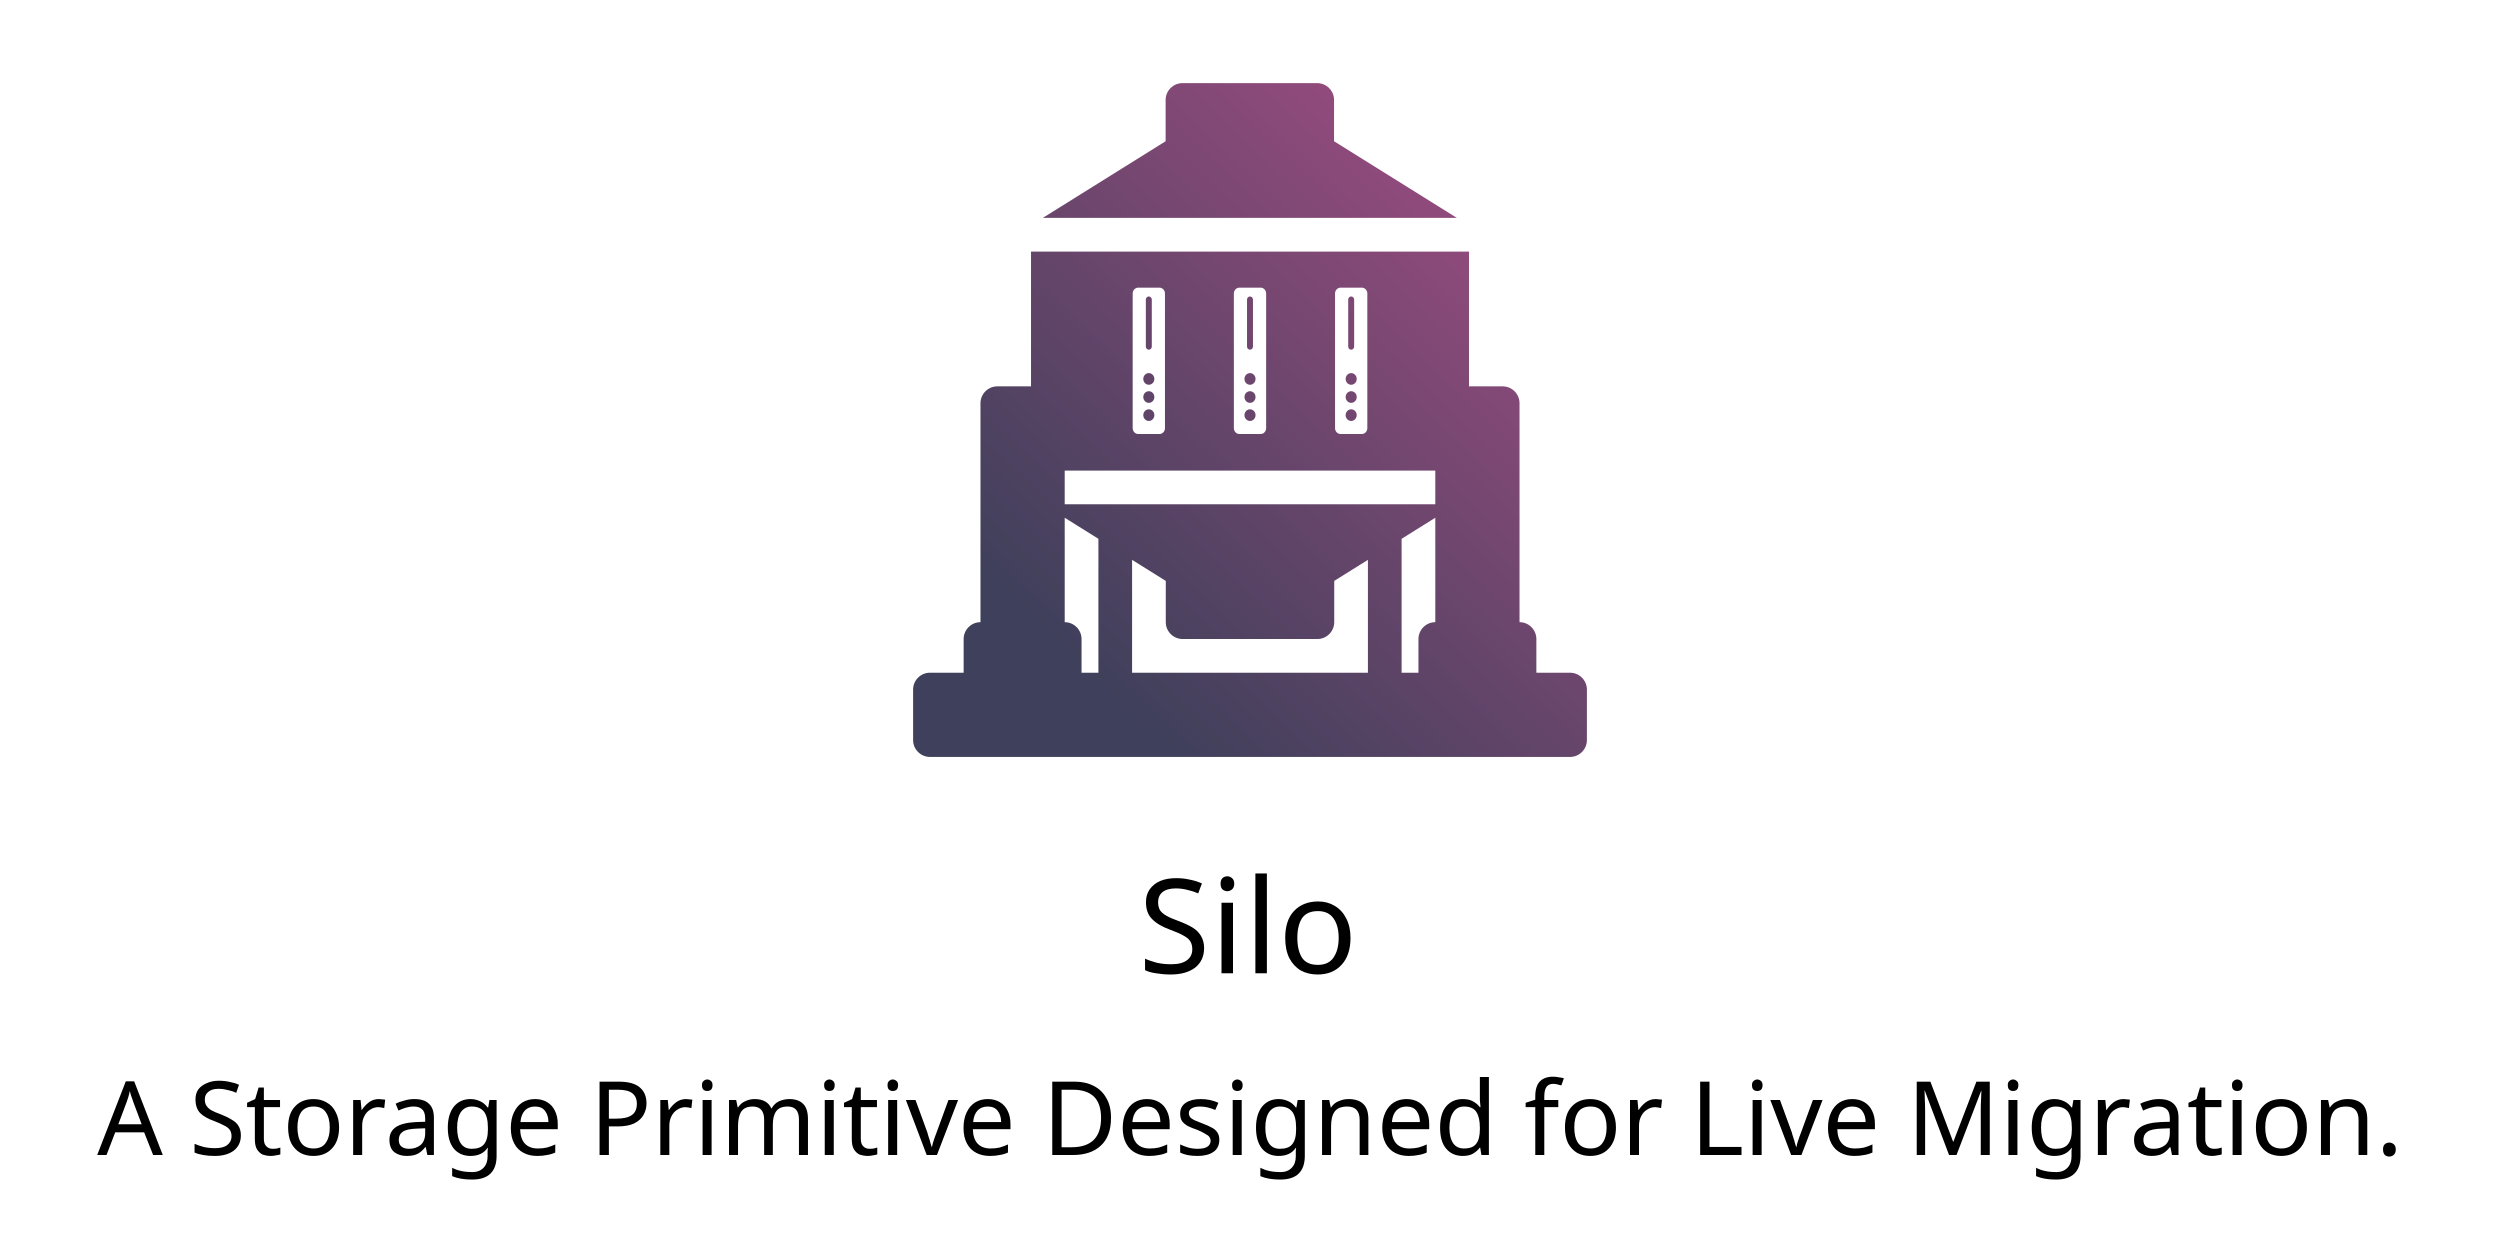
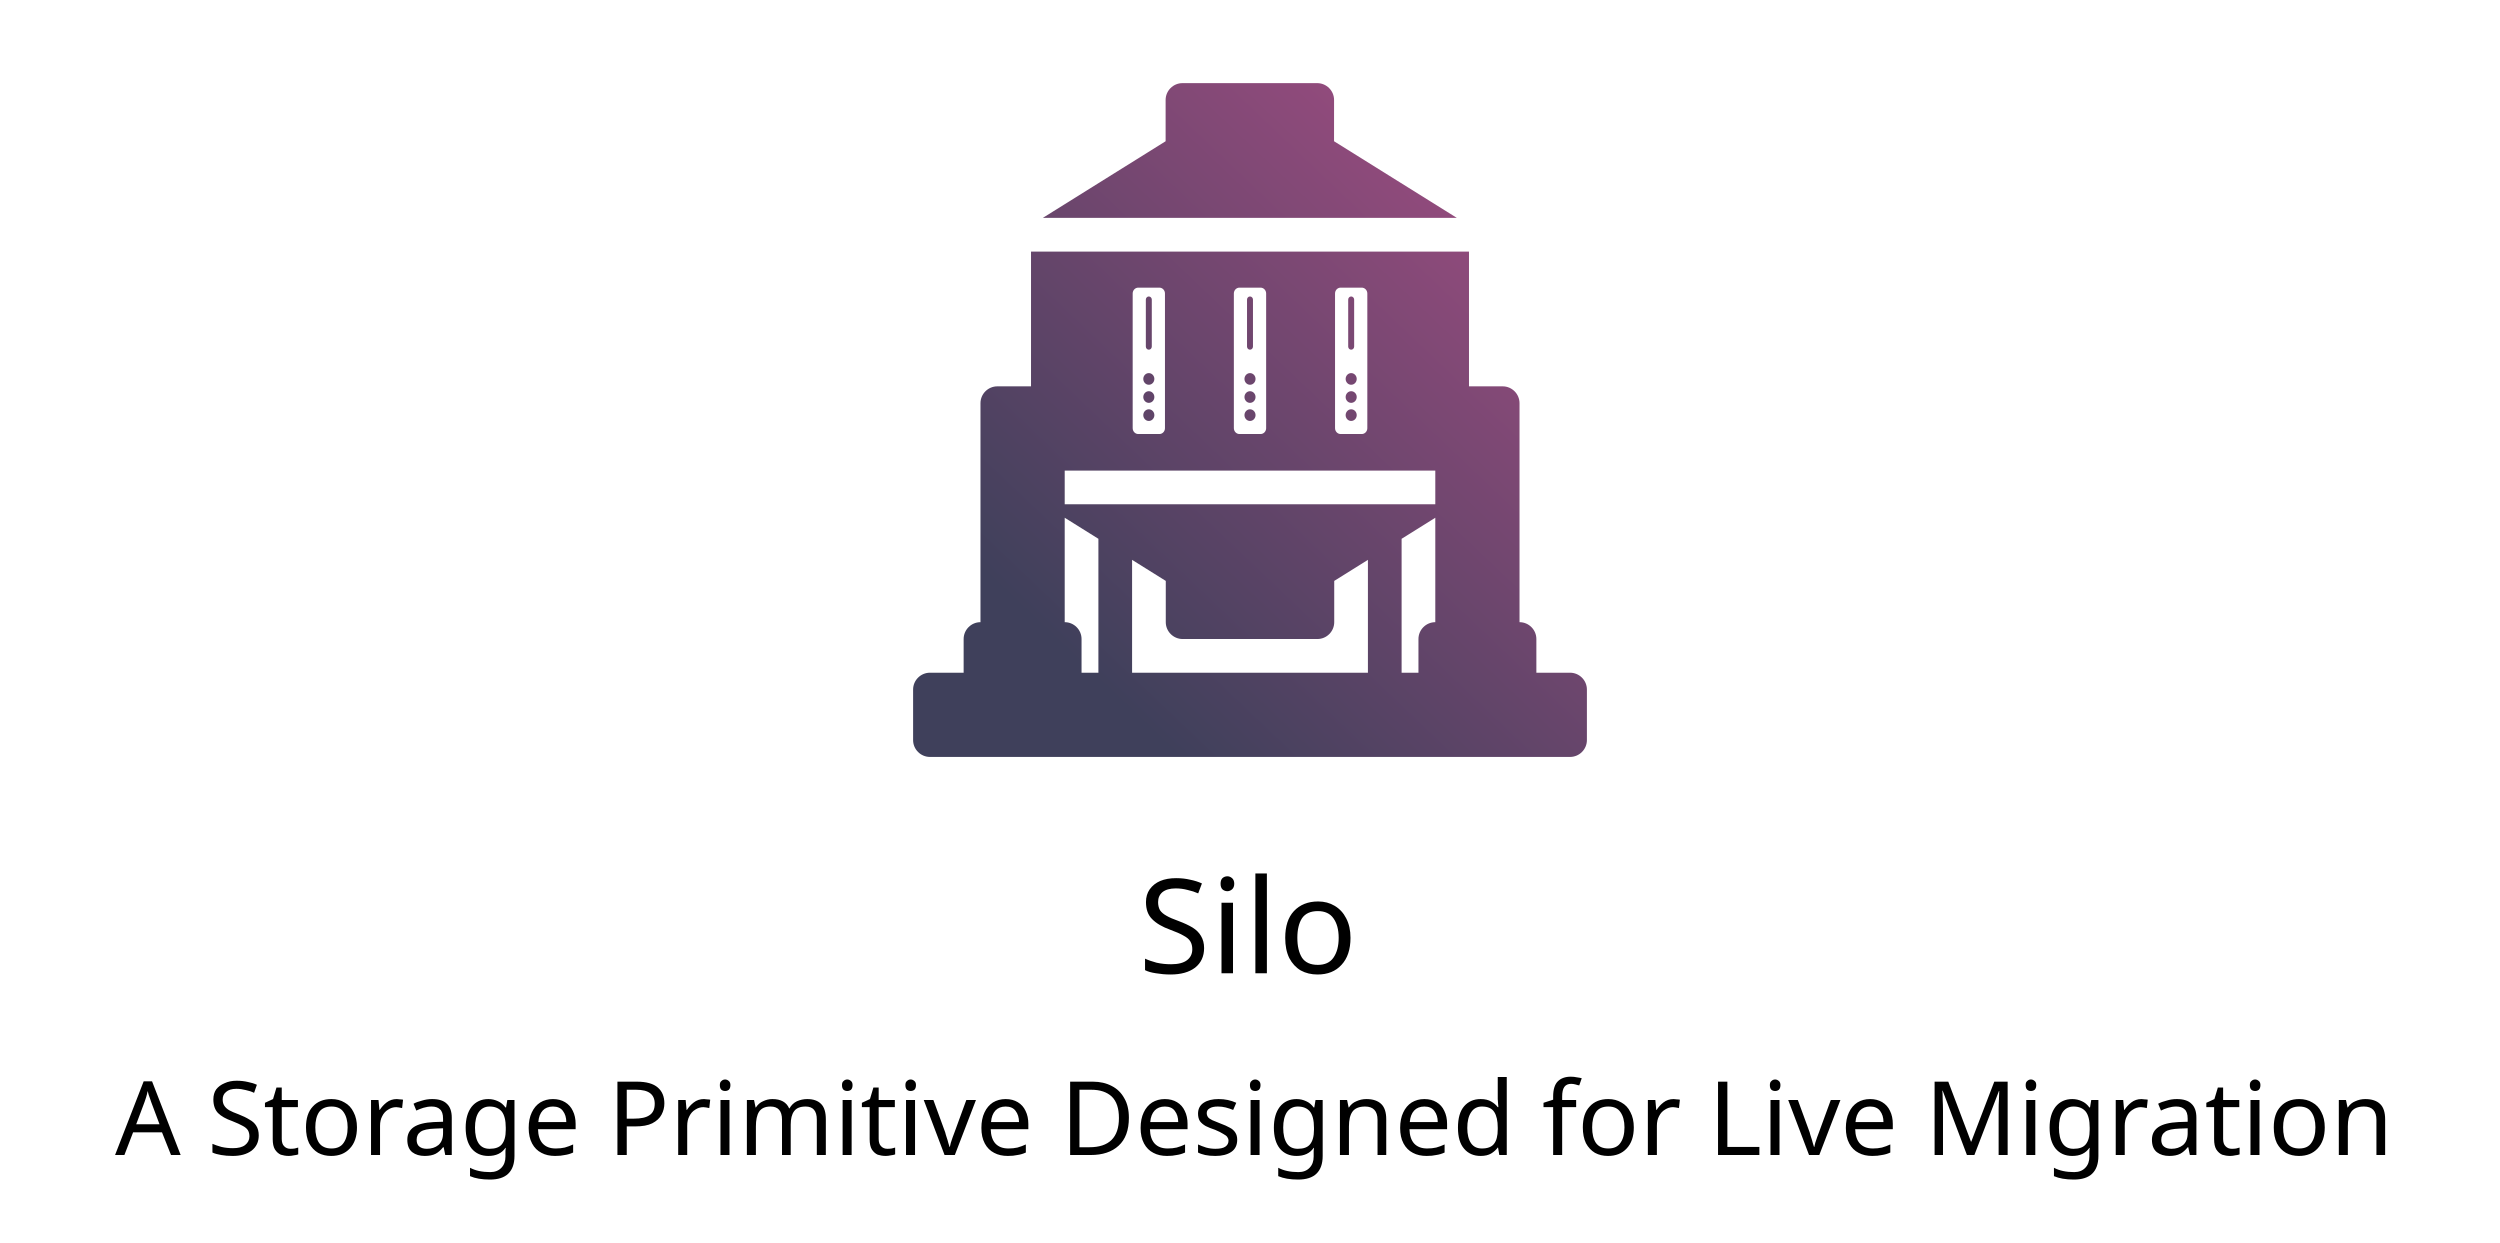
<svg xmlns="http://www.w3.org/2000/svg" width="474.997" height="236.13" viewBox="0 0 125.676 62.476" version="1.1" id="svg1" xml:space="preserve">
  <defs id="defs1">
    <filter style="color-interpolation-filters:sRGB" id="filter13" x="-0.153" y="-0.178" width="1.306" height="1.357">
      <feFlood result="flood" in="SourceGraphic" flood-opacity="0.729" flood-color="rgb(0,0,0)" id="feFlood12" />
      <feGaussianBlur result="blur" in="SourceGraphic" stdDeviation="3" id="feGaussianBlur12" />
      <feOffset result="offset" in="blur" dx="0" dy="0" id="feOffset12" />
      <feComposite result="comp1" operator="in" in="flood" in2="offset" id="feComposite12" />
      <feComposite result="comp2" operator="over" in="SourceGraphic" in2="comp1" id="feComposite13" />
    </filter>
    <filter style="color-interpolation-filters:sRGB" id="filter20" x="-0.173" y="-0.279" width="1.345" height="1.558">
      <feFlood result="flood" in="SourceGraphic" flood-opacity="0.73" flood-color="rgb(0,0,0)" id="feFlood19" />
      <feGaussianBlur result="blur" in="SourceGraphic" stdDeviation="3" id="feGaussianBlur19" />
      <feOffset result="offset" in="blur" dx="0" dy="0" id="feOffset19" />
      <feComposite result="comp1" operator="in" in="offset" in2="flood" id="feComposite19" />
      <feComposite result="comp2" operator="over" in="SourceGraphic" in2="comp1" id="feComposite20" />
    </filter>
    <filter style="color-interpolation-filters:sRGB" id="filter46" x="-0.051" y="-0.249" width="1.102" height="1.498">
      <feFlood result="flood" in="SourceGraphic" flood-opacity="0.729" flood-color="rgb(0,0,0)" id="feFlood45" />
      <feGaussianBlur result="blur" in="SourceGraphic" stdDeviation="1.4" id="feGaussianBlur45" />
      <feOffset result="offset" in="blur" dx="0" dy="0" id="feOffset45" />
      <feComposite result="comp1" operator="in" in="flood" in2="offset" id="feComposite45" />
      <feComposite result="comp2" operator="over" in="SourceGraphic" in2="comp1" id="feComposite46" />
    </filter>
    <linearGradient id="paint0_linear_2_105" x1="66" y1="259" x2="382" y2="-73.5" gradientUnits="userSpaceOnUse">
      <stop stop-color="#3F405B" id="stop1" />
      <stop offset="1" stop-color="#C85292" id="stop2" />
    </linearGradient>
  </defs>
  <g id="layer1" transform="translate(-47.64134,-22.43695)">
    <text xml:space="preserve" style="font-size:6.603px;font-family:'-apple-system', BlinkMacSystemFont, 'Segoe UI', 'Noto Sans', Helvetica, Arial, sans-serif, 'Apple Color Emoji', 'Segoe UI Emoji';fill:#000000;fill-opacity:1;stroke:none;stroke-width:6.949;paint-order:stroke markers fill" x="104.86" y="71.365" id="text1">
      <tspan id="tspan1" style="font-style:normal;font-variant:normal;font-weight:500;font-stretch:normal;font-family:'-apple-system', BlinkMacSystemFont, 'Segoe UI', 'Noto Sans', Helvetica, Arial, sans-serif, 'Apple Color Emoji', 'Segoe UI Emoji';fill:#000000;fill-opacity:1;stroke:none;stroke-width:6.949" x="104.86" y="71.365">Silo</tspan>
    </text>
-     <text xml:space="preserve" style="font-size:5.149px;font-family:'-apple-system', BlinkMacSystemFont, 'Segoe UI', 'Noto Sans', Helvetica, Arial, sans-serif, 'Apple Color Emoji', 'Segoe UI Emoji';fill:#000000;fill-opacity:1;stroke:none;stroke-width:5.418;paint-order:stroke markers fill" x="52.528" y="80.502" id="text2">
-       <tspan id="tspan2" style="font-style:normal;font-variant:normal;font-weight:normal;font-stretch:normal;font-family:'-apple-system', BlinkMacSystemFont, 'Segoe UI', 'Noto Sans', Helvetica, Arial, sans-serif, 'Apple Color Emoji', 'Segoe UI Emoji';fill:#000000;fill-opacity:1;stroke:none;stroke-width:5.418" x="52.528" y="80.502">A Storage Primitive Designed for Live Migration. </tspan>
+     <text xml:space="preserve" style="font-size:5.149px;font-family:'-apple-system', BlinkMacSystemFont, 'Segoe UI', 'Noto Sans', Helvetica, Arial, sans-serif, 'Apple Color Emoji', 'Segoe UI Emoji';fill:#000000;fill-opacity:1;stroke:none;stroke-width:5.418;paint-order:stroke markers fill" x="53.426" y="80.502" id="text2">
+       <tspan id="tspan2" style="font-style:normal;font-variant:normal;font-weight:normal;font-stretch:normal;font-family:'-apple-system', BlinkMacSystemFont, 'Segoe UI', 'Noto Sans', Helvetica, Arial, sans-serif, 'Apple Color Emoji', 'Segoe UI Emoji';fill:#000000;fill-opacity:1;stroke:none;stroke-width:5.418" x="53.426" y="80.502">A Storage Primitive Designed for Live Migration</tspan>
    </text>
    <g style="fill:none" id="g4" transform="matrix(0.1082185,0,0,0.1082185,93.54327,26.61605)">
      <path fill-rule="evenodd" clip-rule="evenodd" d="m 273.875,140.85 h -15.65 V 78.25 H 54.775 v 62.6 h -15.65 c -4.304,0 -7.825,3.521 -7.825,7.825 V 250.4 c -4.304,0 -7.825,3.521 -7.825,7.825 v 15.65 H 7.825 C 3.521,273.875 0,277.396 0,281.7 v 23.475 C 0,309.479 3.521,313 7.825,313 h 297.35 c 4.304,0 7.825,-3.521 7.825,-7.825 V 281.7 c 0,-4.304 -3.521,-7.825 -7.825,-7.825 h -15.65 v -15.65 c 0,-4.304 -3.521,-7.825 -7.825,-7.825 V 148.675 c 0,-4.304 -3.521,-7.825 -7.825,-7.825 z M 70.425,250.4 v -48.515 l 15.65,9.781 v 62.209 H 78.25 v -15.65 c 0,-4.304 -3.521,-7.825 -7.825,-7.825 z m 125.2,-19.171 15.65,-9.781 v 52.427 h -109.55 v -52.427 l 15.65,9.781 V 250.4 c 0,4.304 3.521,7.825 7.825,7.825 h 62.6 c 4.304,0 7.825,-3.521 7.825,-7.825 z m 31.3,-19.563 15.65,-9.781 V 250.4 c -4.304,0 -7.825,3.521 -7.825,7.825 v 15.65 h -7.825 z m -156.5,-16.041 v -15.65 h 172.15 v 15.65 z M 252.588,62.6 H 60.325 60.249 L 117.3,26.996 V 7.825 C 117.3,3.521 120.821,0 125.125,0 h 62.6 c 4.303,0 7.825,3.521 7.825,7.825 l -0.013,19.171 z M 210.997,97.724 V 160.276 H 211 c 0,1.502 -1.153,2.724 -2.587,2.724 h -9.823 c -1.433,0 -2.587,-1.232 -2.587,-2.724 L 196,97.724 C 196,96.222 197.153,95 198.587,95 h 9.823 c 1.433,0 2.587,1.232 2.587,2.724 z m -8.883,2.833 v 21.811 c 0,0.811 0.616,1.457 1.383,1.457 0.77,0 1.383,-0.649 1.383,-1.457 v -21.811 c 0,-0.811 -0.633,-1.457 -1.383,-1.457 -0.753,0 -1.383,0.649 -1.383,1.457 z m 1.383,34.14 c -1.417,0 -2.57,1.225 -2.57,2.707 0,1.499 1.143,2.713 2.57,2.713 1.423,0 2.577,-1.221 2.577,-2.713 0,-1.492 -1.161,-2.707 -2.577,-2.707 z m 0,8.412 c -1.417,0 -2.57,1.214 -2.57,2.706 0,1.492 1.143,2.707 2.57,2.707 1.423,0 2.577,-1.204 2.577,-2.707 0,-1.502 -1.161,-2.706 -2.577,-2.706 z m 0,8.4 c -1.417,0 -2.57,1.226 -2.57,2.707 0,1.499 1.143,2.714 2.57,2.714 1.423,0 2.577,-1.222 2.577,-2.714 0,-1.492 -1.161,-2.707 -2.577,-2.707 z m -86.5,8.767 V 97.724 C 116.997,96.232 115.843,95 114.41,95 h -9.823 C 103.153,95 102,96.222 102,97.724 l 0.003,62.552 c 0,1.492 1.154,2.724 2.587,2.724 h 9.823 c 1.434,0 2.587,-1.222 2.587,-2.724 z m -8.883,-37.908 v -21.811 c 0,-0.808 0.63,-1.457 1.383,-1.457 0.75,0 1.383,0.646 1.383,1.457 v 21.811 c 0,0.808 -0.613,1.457 -1.383,1.457 -0.767,0 -1.383,-0.646 -1.383,-1.457 z m -1.187,15.036 c 0,-1.482 1.153,-2.707 2.57,-2.707 1.416,0 2.576,1.215 2.576,2.707 0,1.492 -1.153,2.713 -2.576,2.713 -1.427,0 -2.57,-1.214 -2.57,-2.713 z m 0,8.411 c 0,-1.492 1.153,-2.706 2.57,-2.706 1.416,0 2.576,1.204 2.576,2.706 0.001,1.503 -1.153,2.707 -2.576,2.707 -1.427,0 -2.57,-1.215 -2.57,-2.707 z m 0,8.401 c 0,-1.481 1.153,-2.707 2.57,-2.707 1.416,0 2.577,1.215 2.577,2.707 0,1.492 -1.154,2.714 -2.577,2.714 -1.427,0 -2.57,-1.215 -2.57,-2.714 z m 57.07,-56.492 V 160.276 H 164 c 0,1.502 -1.153,2.724 -2.587,2.724 h -9.823 c -1.433,0 -2.587,-1.232 -2.587,-2.724 L 149,97.724 C 149,96.222 150.153,95 151.587,95 h 9.823 c 1.433,0 2.587,1.232 2.587,2.724 z m -8.883,2.833 v 21.811 c 0,0.811 0.616,1.457 1.383,1.457 0.77,0 1.383,-0.649 1.383,-1.457 v -21.811 c 0,-0.811 -0.633,-1.457 -1.383,-1.457 -0.753,0 -1.383,0.649 -1.383,1.457 z m 1.383,34.14 c -1.417,0 -2.57,1.225 -2.57,2.707 0,1.499 1.143,2.713 2.57,2.713 1.423,0 2.577,-1.221 2.577,-2.713 0,-1.492 -1.161,-2.707 -2.577,-2.707 z m 0,8.412 c -1.417,0 -2.57,1.214 -2.57,2.706 0,1.492 1.143,2.707 2.57,2.707 1.423,0 2.577,-1.204 2.577,-2.707 0,-1.502 -1.161,-2.706 -2.577,-2.706 z m 0,8.4 c -1.417,0 -2.57,1.226 -2.57,2.707 0,1.499 1.143,2.714 2.57,2.714 1.423,0 2.577,-1.222 2.577,-2.714 0,-1.492 -1.161,-2.707 -2.577,-2.707 z" fill="url(#paint0_linear_2_105)" id="path1-3" style="fill:url(#paint0_linear_2_105)" />
    </g>
  </g>
</svg>
